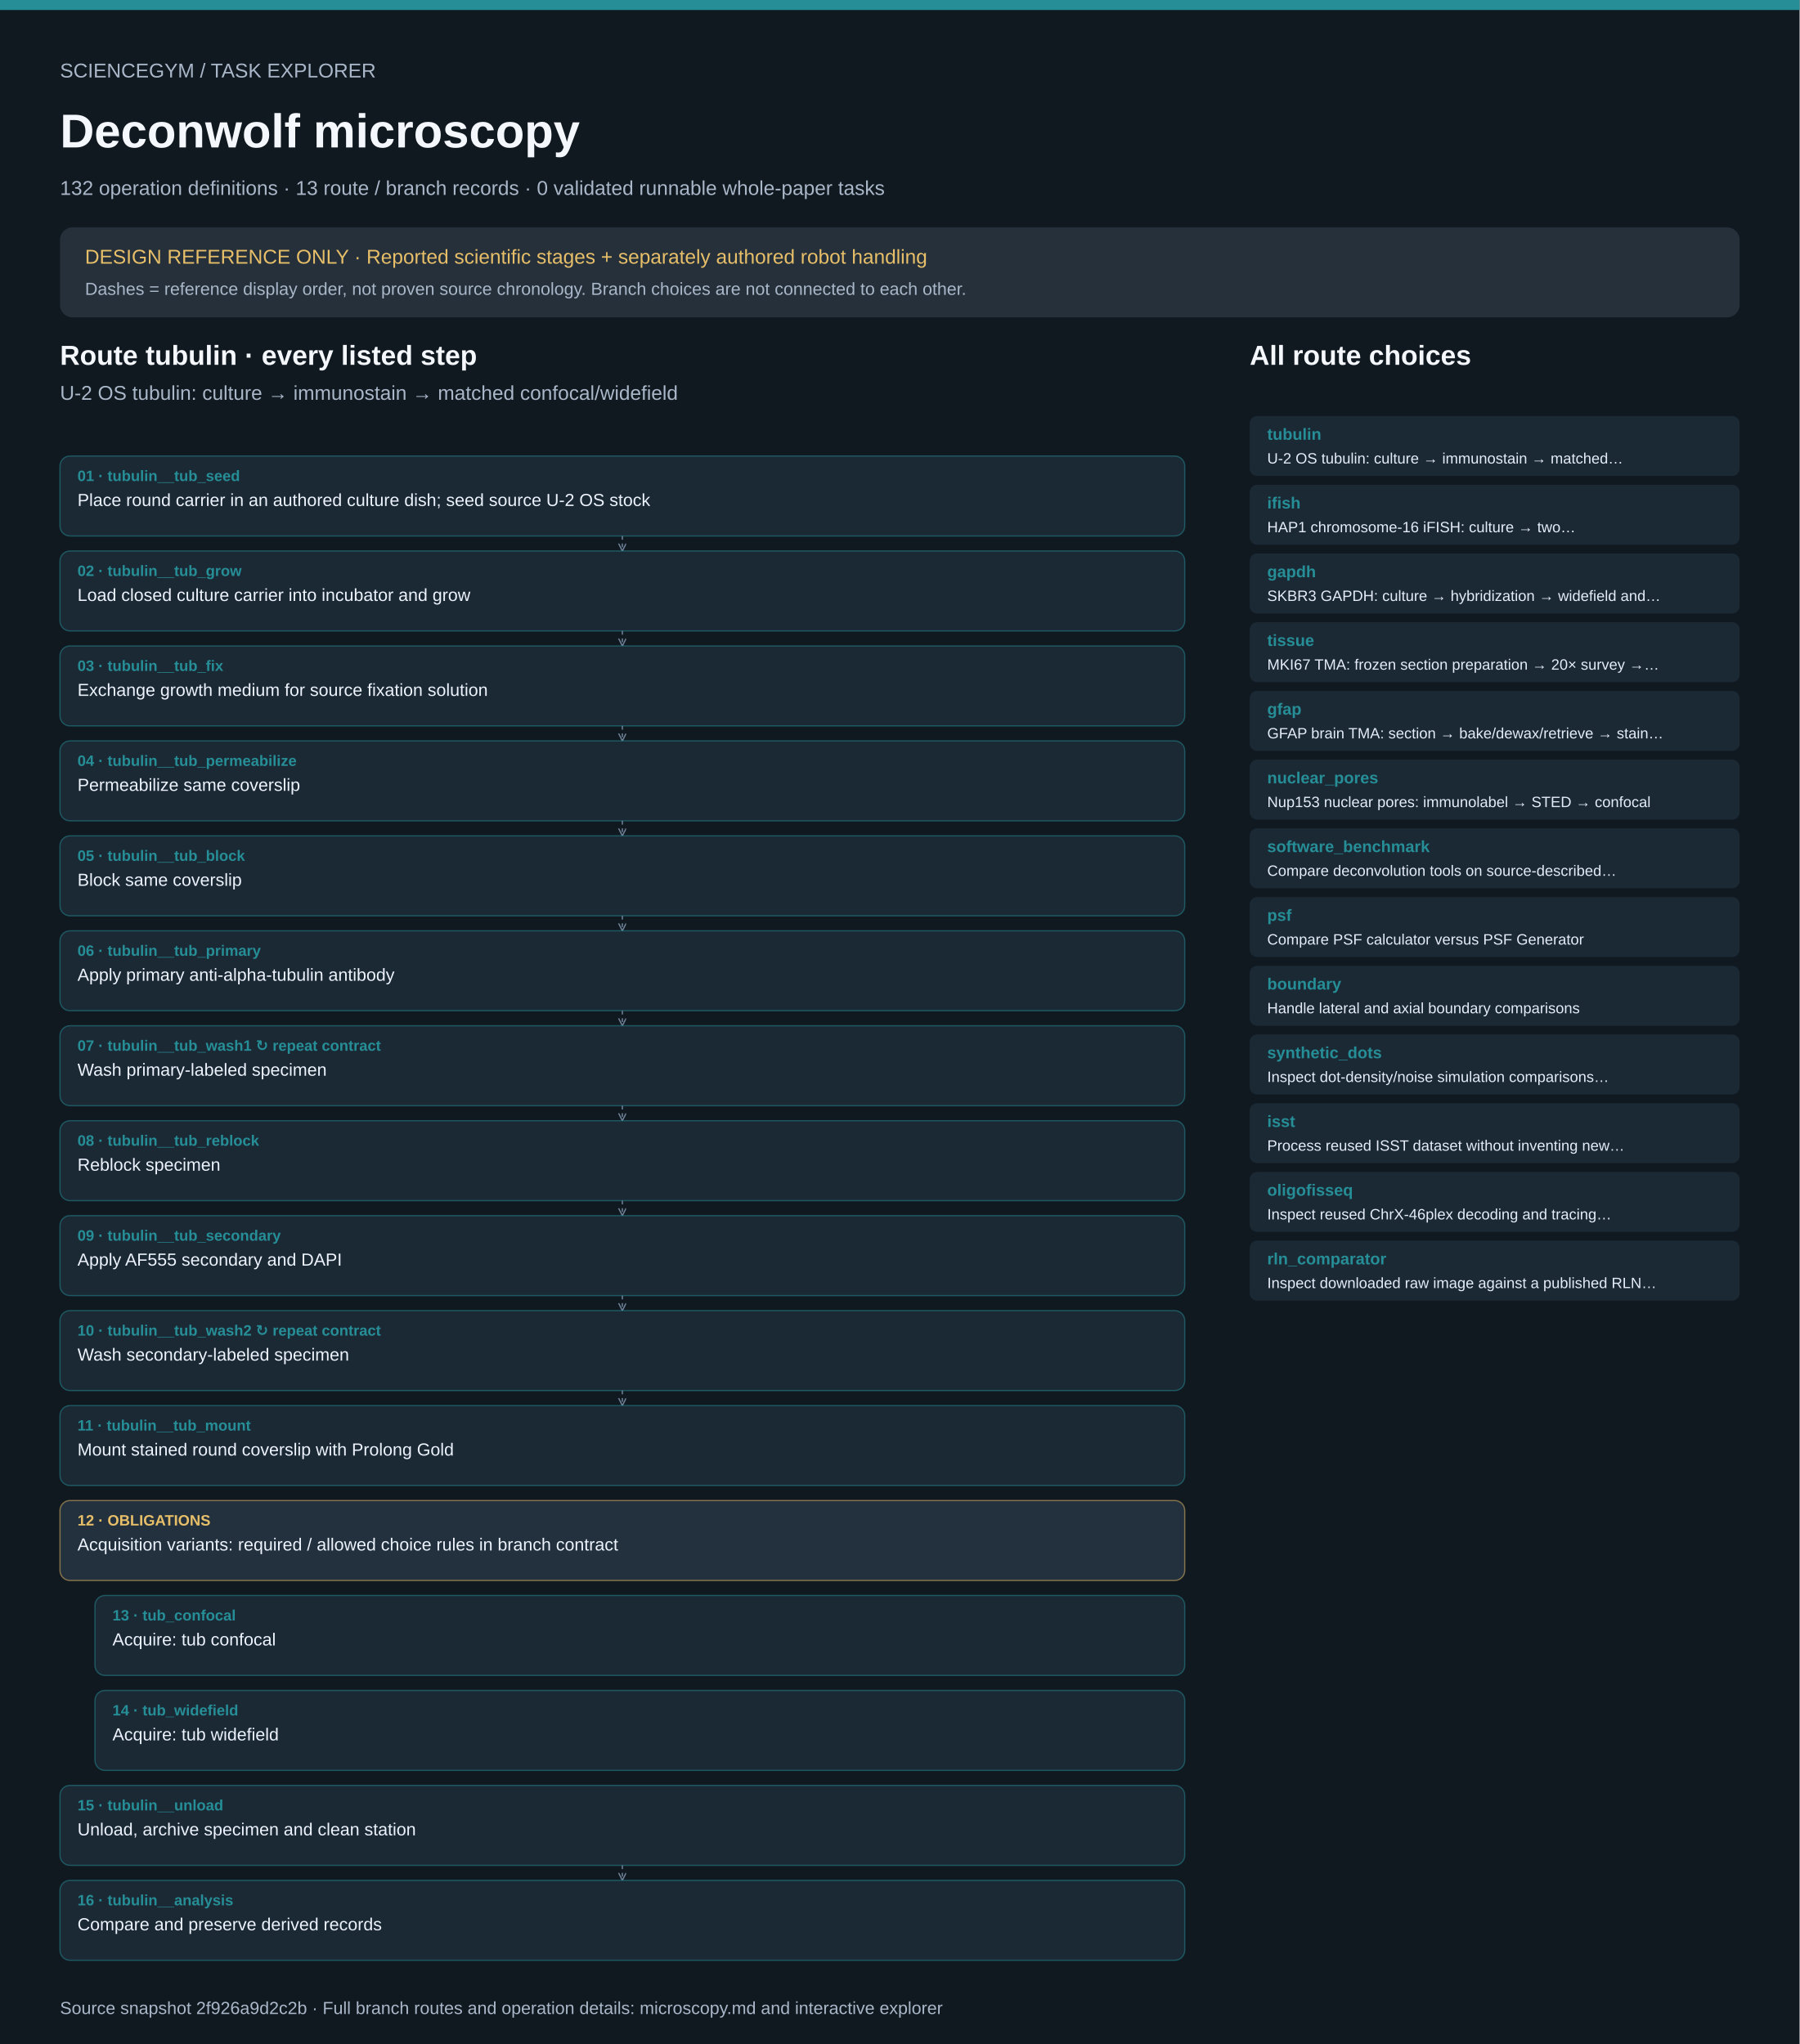
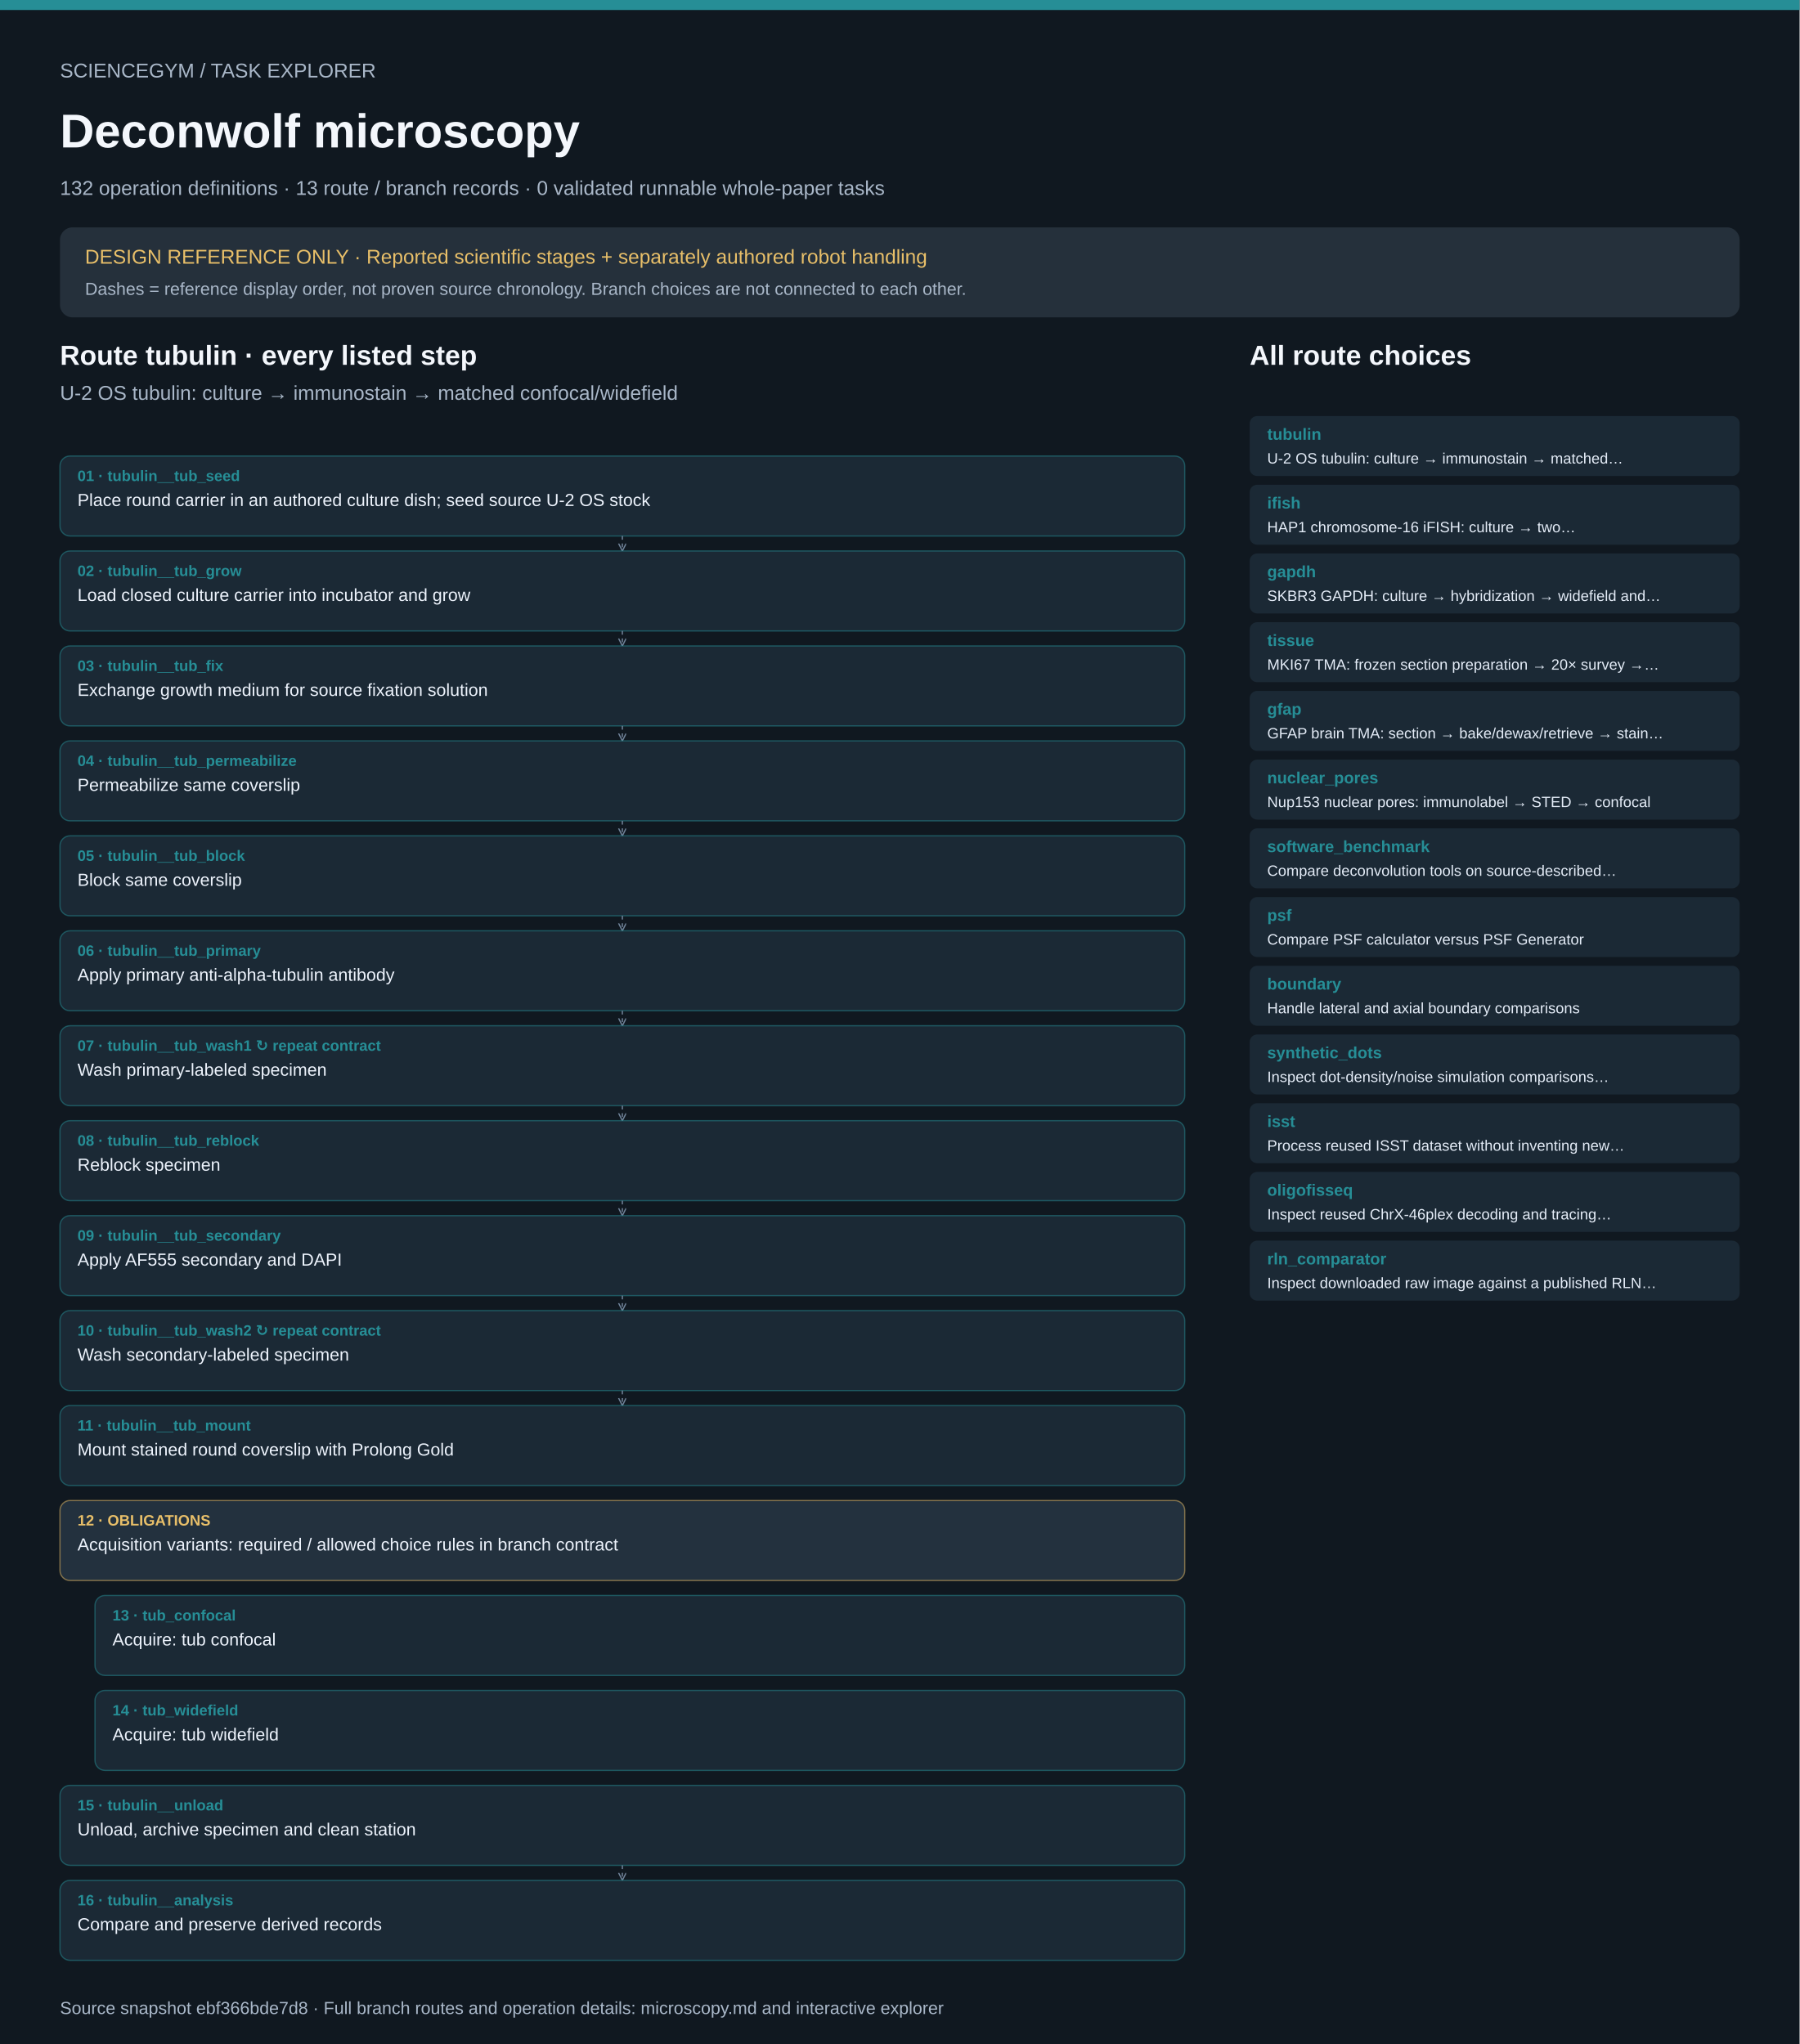
<svg xmlns="http://www.w3.org/2000/svg" width="1440" height="1636" viewBox="0 0 1440 1636" role="img" aria-labelledby="title desc">
  <defs>
    <marker id="arrow" markerWidth="8" markerHeight="8" refX="6" refY="3" orient="auto">
      <path d="M0,0 L6,3 L0,6" fill="none" stroke="#708399" />
    </marker>
  </defs>
  <style>text{font-family:Arial,sans-serif} .muted{fill:#a9b7c8;font-size:16px}.title{fill:#f4f7fc;font-weight:700}.small{fill:#a9b7c8;font-size:14px}</style>
  <rect width="1440" height="1636" fill="#101820" />
  <rect x="0" y="0" width="1440" height="8" fill="#268e96" />
  <text font-family="Arial, sans-serif" x="48" y="62" fill="#a9b7c8" font-size="16">SCIENCEGYM / TASK EXPLORER</text>
  <text font-family="Arial, sans-serif" x="48" y="118" font-size="38" fill="#f4f7fc" font-weight="700">Deconwolf microscopy</text>
  <text font-family="Arial, sans-serif" x="48" y="156" fill="#a9b7c8" font-size="16">132 operation definitions · 13 route / branch records · 0 validated runnable whole-paper tasks</text>
  <rect x="48" y="182" width="1344" height="72" rx="10" fill="#25303b" />
  <text font-family="Arial, sans-serif" x="68" y="211" fill="#e8bf69" font-size="16">DESIGN REFERENCE ONLY · Reported scientific stages + separately authored robot handling</text>
  <text font-family="Arial, sans-serif" x="68" y="236" fill="#a9b7c8" font-size="14">Dashes = reference display order, not proven source chronology. Branch choices are not connected to each other.</text>
  <text font-family="Arial, sans-serif" x="48" y="292" fill="#f4f7fc" font-weight="700" font-size="22">Route tubulin · every listed step</text>
  <text font-family="Arial, sans-serif" x="48" y="320" fill="#a9b7c8" font-size="16">U-2 OS tubulin: culture → immunostain → matched confocal/widefield</text>
  <text font-family="Arial, sans-serif" x="1000" y="292" fill="#f4f7fc" font-weight="700" font-size="22">All route choices</text>
  <rect x="1000" y="333" width="392" height="48" rx="6" fill="#1b2935" />
  <text font-family="Arial, sans-serif" x="1014" y="352" fill="#268e96" font-size="13" font-weight="700">tubulin</text>
  <text font-family="Arial, sans-serif" x="1014" y="371" fill="#e4ecf7" font-size="12">U-2 OS tubulin: culture → immunostain → matched…</text>
  <rect x="1000" y="388" width="392" height="48" rx="6" fill="#1b2935" />
  <text font-family="Arial, sans-serif" x="1014" y="407" fill="#268e96" font-size="13" font-weight="700">ifish</text>
  <text font-family="Arial, sans-serif" x="1014" y="426" fill="#e4ecf7" font-size="12">HAP1 chromosome-16 iFISH: culture → two…</text>
  <rect x="1000" y="443" width="392" height="48" rx="6" fill="#1b2935" />
  <text font-family="Arial, sans-serif" x="1014" y="462" fill="#268e96" font-size="13" font-weight="700">gapdh</text>
  <text font-family="Arial, sans-serif" x="1014" y="481" fill="#e4ecf7" font-size="12">SKBR3 GAPDH: culture → hybridization → widefield and…</text>
  <rect x="1000" y="498" width="392" height="48" rx="6" fill="#1b2935" />
  <text font-family="Arial, sans-serif" x="1014" y="517" fill="#268e96" font-size="13" font-weight="700">tissue</text>
  <text font-family="Arial, sans-serif" x="1014" y="536" fill="#e4ecf7" font-size="12">MKI67 TMA: frozen section preparation → 20× survey →…</text>
  <rect x="1000" y="553" width="392" height="48" rx="6" fill="#1b2935" />
  <text font-family="Arial, sans-serif" x="1014" y="572" fill="#268e96" font-size="13" font-weight="700">gfap</text>
  <text font-family="Arial, sans-serif" x="1014" y="591" fill="#e4ecf7" font-size="12">GFAP brain TMA: section → bake/dewax/retrieve → stain…</text>
  <rect x="1000" y="608" width="392" height="48" rx="6" fill="#1b2935" />
  <text font-family="Arial, sans-serif" x="1014" y="627" fill="#268e96" font-size="13" font-weight="700">nuclear_pores</text>
  <text font-family="Arial, sans-serif" x="1014" y="646" fill="#e4ecf7" font-size="12">Nup153 nuclear pores: immunolabel → STED → confocal</text>
  <rect x="1000" y="663" width="392" height="48" rx="6" fill="#1b2935" />
  <text font-family="Arial, sans-serif" x="1014" y="682" fill="#268e96" font-size="13" font-weight="700">software_benchmark</text>
  <text font-family="Arial, sans-serif" x="1014" y="701" fill="#e4ecf7" font-size="12">Compare deconvolution tools on source-described…</text>
  <rect x="1000" y="718" width="392" height="48" rx="6" fill="#1b2935" />
  <text font-family="Arial, sans-serif" x="1014" y="737" fill="#268e96" font-size="13" font-weight="700">psf</text>
  <text font-family="Arial, sans-serif" x="1014" y="756" fill="#e4ecf7" font-size="12">Compare PSF calculator versus PSF Generator</text>
  <rect x="1000" y="773" width="392" height="48" rx="6" fill="#1b2935" />
  <text font-family="Arial, sans-serif" x="1014" y="792" fill="#268e96" font-size="13" font-weight="700">boundary</text>
  <text font-family="Arial, sans-serif" x="1014" y="811" fill="#e4ecf7" font-size="12">Handle lateral and axial boundary comparisons</text>
  <rect x="1000" y="828" width="392" height="48" rx="6" fill="#1b2935" />
  <text font-family="Arial, sans-serif" x="1014" y="847" fill="#268e96" font-size="13" font-weight="700">synthetic_dots</text>
  <text font-family="Arial, sans-serif" x="1014" y="866" fill="#e4ecf7" font-size="12">Inspect dot-density/noise simulation comparisons…</text>
  <rect x="1000" y="883" width="392" height="48" rx="6" fill="#1b2935" />
  <text font-family="Arial, sans-serif" x="1014" y="902" fill="#268e96" font-size="13" font-weight="700">isst</text>
  <text font-family="Arial, sans-serif" x="1014" y="921" fill="#e4ecf7" font-size="12">Process reused ISST dataset without inventing new…</text>
  <rect x="1000" y="938" width="392" height="48" rx="6" fill="#1b2935" />
  <text font-family="Arial, sans-serif" x="1014" y="957" fill="#268e96" font-size="13" font-weight="700">oligofisseq</text>
  <text font-family="Arial, sans-serif" x="1014" y="976" fill="#e4ecf7" font-size="12">Inspect reused ChrX-46plex decoding and tracing…</text>
  <rect x="1000" y="993" width="392" height="48" rx="6" fill="#1b2935" />
  <text font-family="Arial, sans-serif" x="1014" y="1012" fill="#268e96" font-size="13" font-weight="700">rln_comparator</text>
  <text font-family="Arial, sans-serif" x="1014" y="1031" fill="#e4ecf7" font-size="12">Inspect downloaded raw image against a published RLN…</text>
  <rect x="48" y="365" width="900" height="64" rx="8" fill="#1b2935" stroke="#268e96" stroke-opacity=".5" />
  <text font-family="Arial, sans-serif" x="62" y="385" fill="#268e96" font-size="12" font-weight="700">01 · tubulin__tub_seed</text>
  <text font-family="Arial, sans-serif" x="62" y="405" fill="#edf3fc" font-size="14">Place round carrier in an authored culture dish; seed source U-2 OS stock</text>
  <path d="M498,429v12" stroke="#708399" stroke-dasharray="3 3" marker-end="url(#arrow)" />
  <rect x="48" y="441" width="900" height="64" rx="8" fill="#1b2935" stroke="#268e96" stroke-opacity=".5" />
  <text font-family="Arial, sans-serif" x="62" y="461" fill="#268e96" font-size="12" font-weight="700">02 · tubulin__tub_grow</text>
  <text font-family="Arial, sans-serif" x="62" y="481" fill="#edf3fc" font-size="14">Load closed culture carrier into incubator and grow</text>
  <path d="M498,505v12" stroke="#708399" stroke-dasharray="3 3" marker-end="url(#arrow)" />
  <rect x="48" y="517" width="900" height="64" rx="8" fill="#1b2935" stroke="#268e96" stroke-opacity=".5" />
  <text font-family="Arial, sans-serif" x="62" y="537" fill="#268e96" font-size="12" font-weight="700">03 · tubulin__tub_fix</text>
  <text font-family="Arial, sans-serif" x="62" y="557" fill="#edf3fc" font-size="14">Exchange growth medium for source fixation solution</text>
  <path d="M498,581v12" stroke="#708399" stroke-dasharray="3 3" marker-end="url(#arrow)" />
  <rect x="48" y="593" width="900" height="64" rx="8" fill="#1b2935" stroke="#268e96" stroke-opacity=".5" />
  <text font-family="Arial, sans-serif" x="62" y="613" fill="#268e96" font-size="12" font-weight="700">04 · tubulin__tub_permeabilize</text>
  <text font-family="Arial, sans-serif" x="62" y="633" fill="#edf3fc" font-size="14">Permeabilize same coverslip</text>
  <path d="M498,657v12" stroke="#708399" stroke-dasharray="3 3" marker-end="url(#arrow)" />
  <rect x="48" y="669" width="900" height="64" rx="8" fill="#1b2935" stroke="#268e96" stroke-opacity=".5" />
  <text font-family="Arial, sans-serif" x="62" y="689" fill="#268e96" font-size="12" font-weight="700">05 · tubulin__tub_block</text>
  <text font-family="Arial, sans-serif" x="62" y="709" fill="#edf3fc" font-size="14">Block same coverslip</text>
  <path d="M498,733v12" stroke="#708399" stroke-dasharray="3 3" marker-end="url(#arrow)" />
  <rect x="48" y="745" width="900" height="64" rx="8" fill="#1b2935" stroke="#268e96" stroke-opacity=".5" />
  <text font-family="Arial, sans-serif" x="62" y="765" fill="#268e96" font-size="12" font-weight="700">06 · tubulin__tub_primary</text>
  <text font-family="Arial, sans-serif" x="62" y="785" fill="#edf3fc" font-size="14">Apply primary anti-alpha-tubulin antibody</text>
  <path d="M498,809v12" stroke="#708399" stroke-dasharray="3 3" marker-end="url(#arrow)" />
  <rect x="48" y="821" width="900" height="64" rx="8" fill="#1b2935" stroke="#268e96" stroke-opacity=".5" />
  <text font-family="Arial, sans-serif" x="62" y="841" fill="#268e96" font-size="12" font-weight="700">07 · tubulin__tub_wash1 ↻ repeat contract</text>
  <text font-family="Arial, sans-serif" x="62" y="861" fill="#edf3fc" font-size="14">Wash primary-labeled specimen</text>
  <path d="M498,885v12" stroke="#708399" stroke-dasharray="3 3" marker-end="url(#arrow)" />
  <rect x="48" y="897" width="900" height="64" rx="8" fill="#1b2935" stroke="#268e96" stroke-opacity=".5" />
  <text font-family="Arial, sans-serif" x="62" y="917" fill="#268e96" font-size="12" font-weight="700">08 · tubulin__tub_reblock</text>
  <text font-family="Arial, sans-serif" x="62" y="937" fill="#edf3fc" font-size="14">Reblock specimen</text>
  <path d="M498,961v12" stroke="#708399" stroke-dasharray="3 3" marker-end="url(#arrow)" />
  <rect x="48" y="973" width="900" height="64" rx="8" fill="#1b2935" stroke="#268e96" stroke-opacity=".5" />
  <text font-family="Arial, sans-serif" x="62" y="993" fill="#268e96" font-size="12" font-weight="700">09 · tubulin__tub_secondary</text>
  <text font-family="Arial, sans-serif" x="62" y="1013" fill="#edf3fc" font-size="14">Apply AF555 secondary and DAPI</text>
  <path d="M498,1037v12" stroke="#708399" stroke-dasharray="3 3" marker-end="url(#arrow)" />
  <rect x="48" y="1049" width="900" height="64" rx="8" fill="#1b2935" stroke="#268e96" stroke-opacity=".5" />
  <text font-family="Arial, sans-serif" x="62" y="1069" fill="#268e96" font-size="12" font-weight="700">10 · tubulin__tub_wash2 ↻ repeat contract</text>
  <text font-family="Arial, sans-serif" x="62" y="1089" fill="#edf3fc" font-size="14">Wash secondary-labeled specimen</text>
  <path d="M498,1113v12" stroke="#708399" stroke-dasharray="3 3" marker-end="url(#arrow)" />
  <rect x="48" y="1125" width="900" height="64" rx="8" fill="#1b2935" stroke="#268e96" stroke-opacity=".5" />
  <text font-family="Arial, sans-serif" x="62" y="1145" fill="#268e96" font-size="12" font-weight="700">11 · tubulin__tub_mount</text>
  <text font-family="Arial, sans-serif" x="62" y="1165" fill="#edf3fc" font-size="14">Mount stained round coverslip with Prolong Gold</text>
  <rect x="48" y="1201" width="900" height="64" rx="8" fill="#23313e" stroke="#e8bf69" stroke-opacity=".5" />
  <text font-family="Arial, sans-serif" x="62" y="1221" fill="#e8bf69" font-size="12" font-weight="700">12 · OBLIGATIONS</text>
  <text font-family="Arial, sans-serif" x="62" y="1241" fill="#edf3fc" font-size="14">Acquisition variants: required / allowed choice rules in branch contract</text>
  <rect x="76" y="1277" width="872" height="64" rx="8" fill="#1b2935" stroke="#268e96" stroke-opacity=".5" />
  <text font-family="Arial, sans-serif" x="90" y="1297" fill="#268e96" font-size="12" font-weight="700">13 · tub_confocal</text>
  <text font-family="Arial, sans-serif" x="90" y="1317" fill="#edf3fc" font-size="14">Acquire: tub confocal</text>
  <rect x="76" y="1353" width="872" height="64" rx="8" fill="#1b2935" stroke="#268e96" stroke-opacity=".5" />
  <text font-family="Arial, sans-serif" x="90" y="1373" fill="#268e96" font-size="12" font-weight="700">14 · tub_widefield</text>
  <text font-family="Arial, sans-serif" x="90" y="1393" fill="#edf3fc" font-size="14">Acquire: tub widefield</text>
  <rect x="48" y="1429" width="900" height="64" rx="8" fill="#1b2935" stroke="#268e96" stroke-opacity=".5" />
  <text font-family="Arial, sans-serif" x="62" y="1449" fill="#268e96" font-size="12" font-weight="700">15 · tubulin__unload</text>
  <text font-family="Arial, sans-serif" x="62" y="1469" fill="#edf3fc" font-size="14">Unload, archive specimen and clean station</text>
  <path d="M498,1493v12" stroke="#708399" stroke-dasharray="3 3" marker-end="url(#arrow)" />
  <rect x="48" y="1505" width="900" height="64" rx="8" fill="#1b2935" stroke="#268e96" stroke-opacity=".5" />
  <text font-family="Arial, sans-serif" x="62" y="1525" fill="#268e96" font-size="12" font-weight="700">16 · tubulin__analysis</text>
  <text font-family="Arial, sans-serif" x="62" y="1545" fill="#edf3fc" font-size="14">Compare and preserve derived records</text>
-   <text font-family="Arial, sans-serif" x="48" y="1612" fill="#a9b7c8" font-size="14">Source snapshot 2f926a9d2c2b · Full branch routes and operation details: microscopy.md and interactive explorer</text>
+   <text font-family="Arial, sans-serif" x="48" y="1612" fill="#a9b7c8" font-size="14">Source snapshot ebf366bde7d8 · Full branch routes and operation details: microscopy.md and interactive explorer</text>
</svg>
